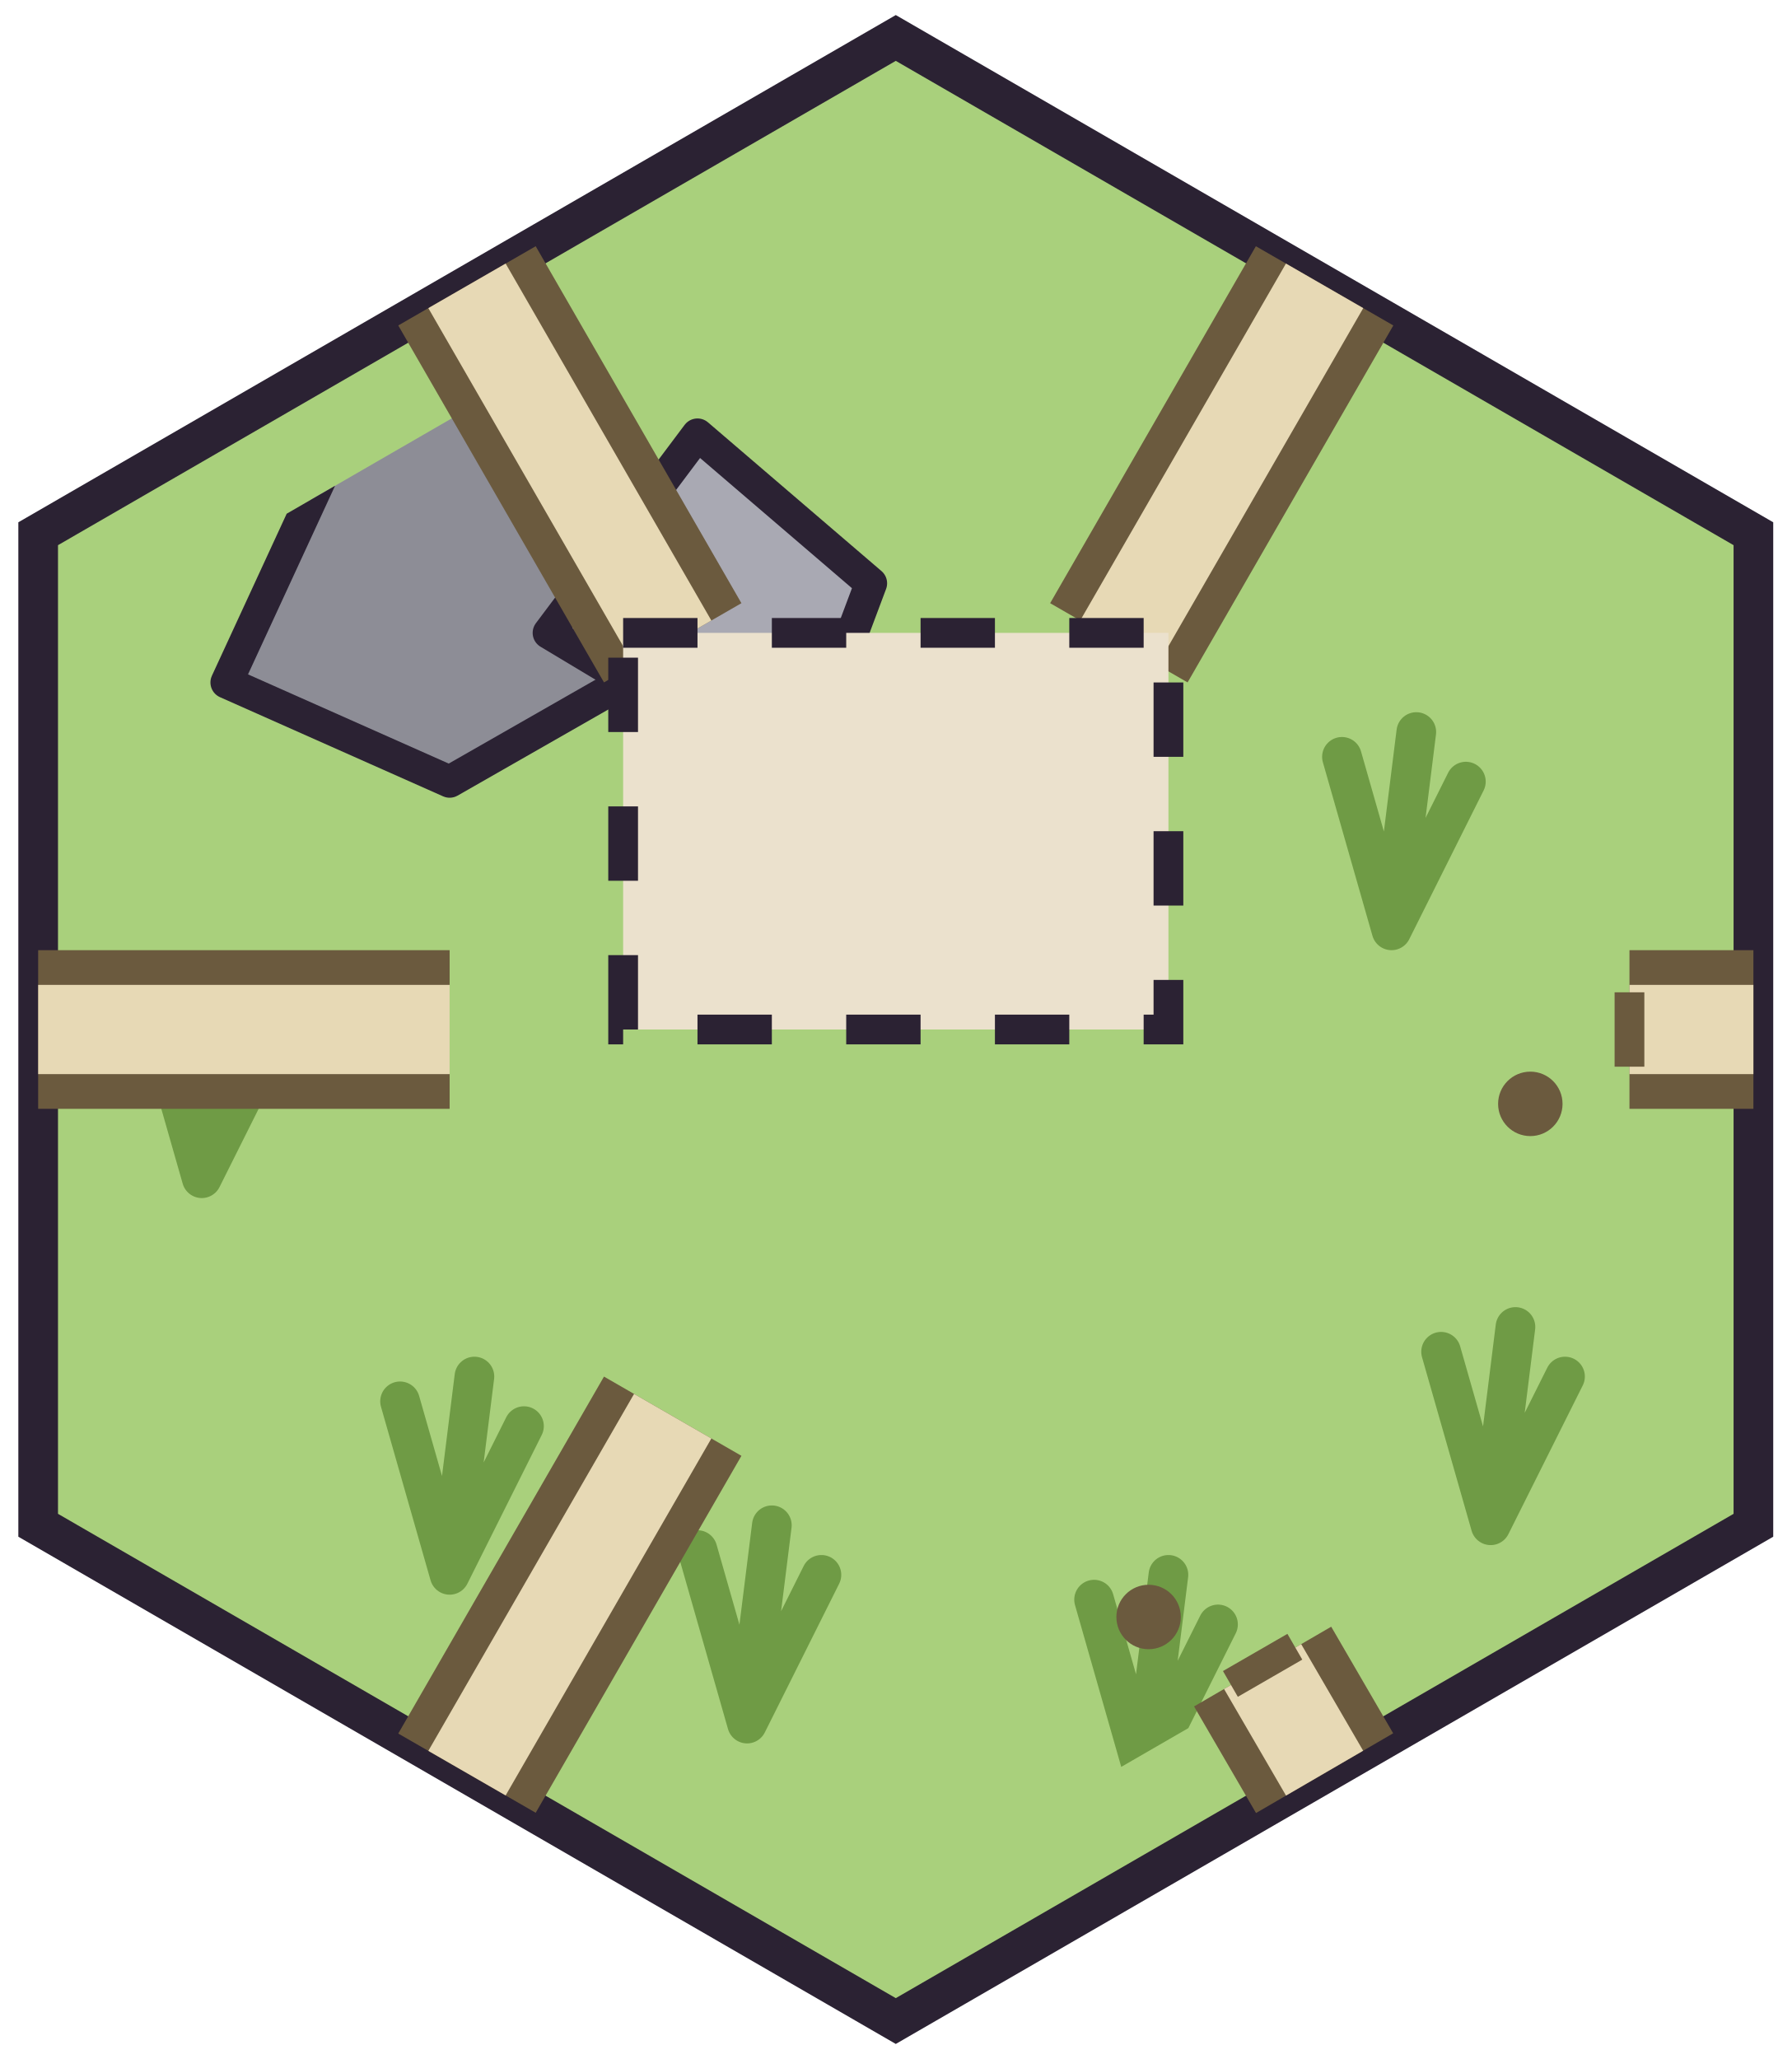
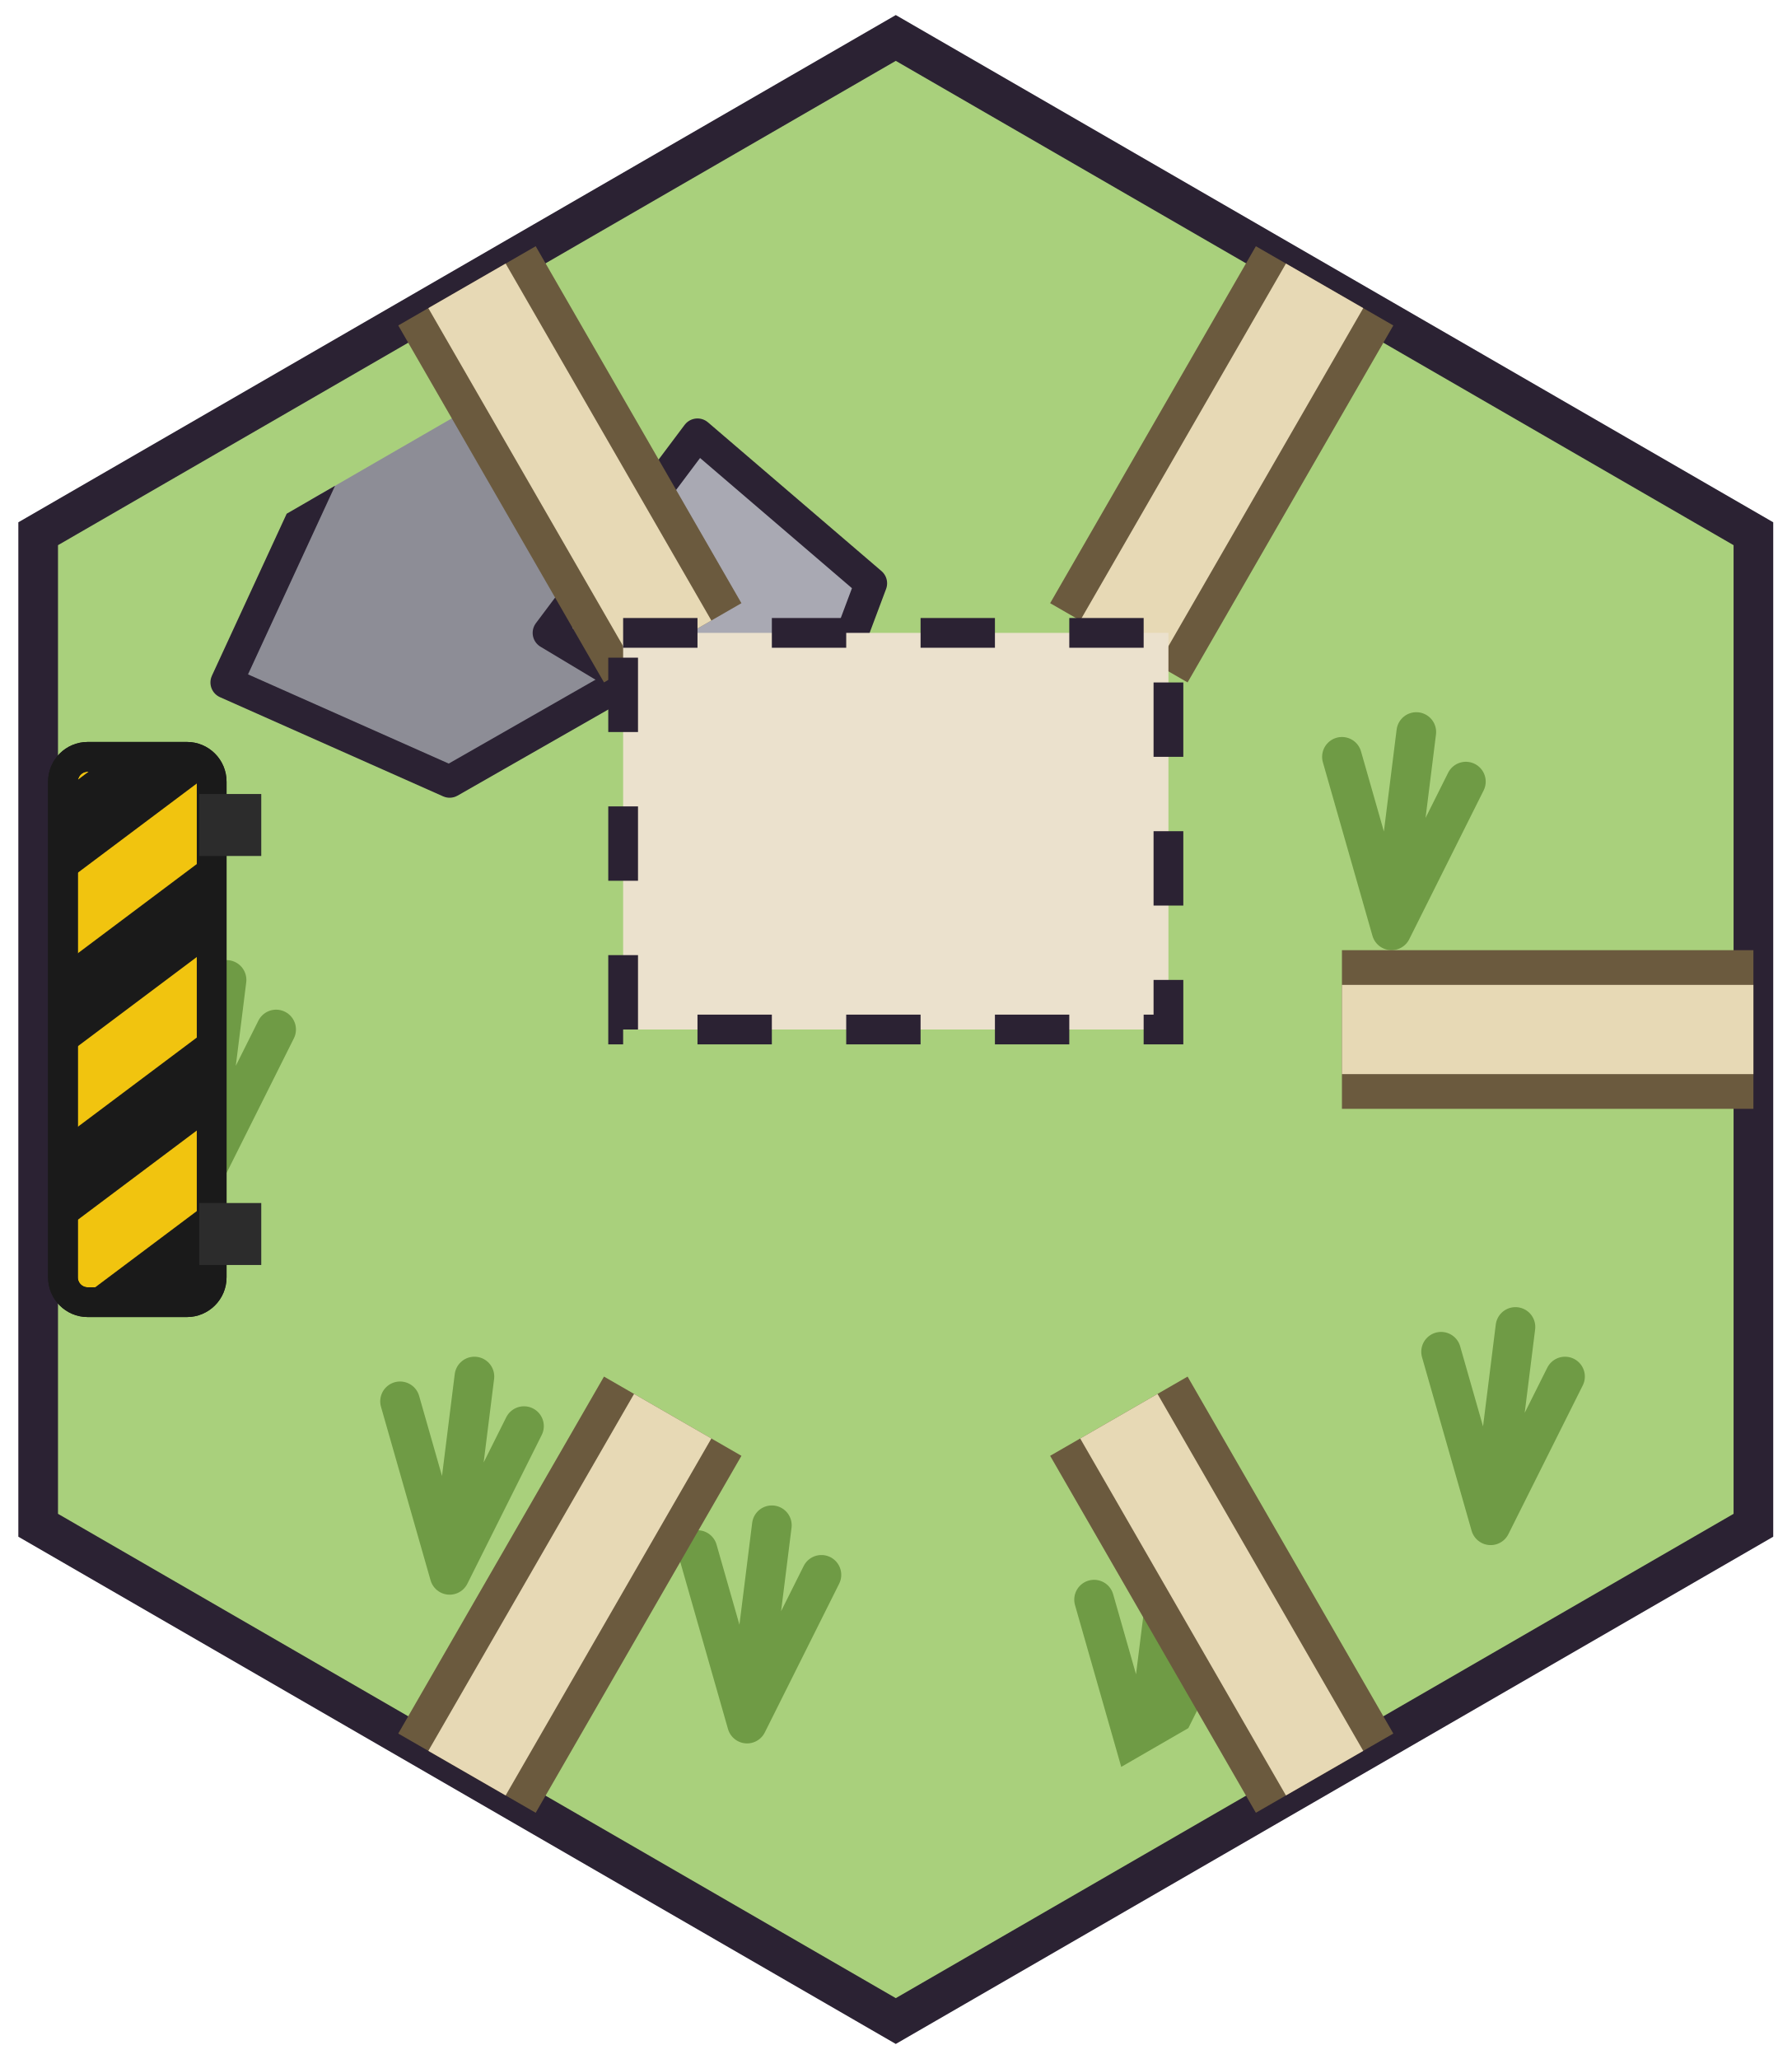
<svg xmlns="http://www.w3.org/2000/svg" viewBox="-36.14 -41.50 72.28 83.00" width="181" height="208" font-family="DejaVu Sans, Arial, sans-serif">
  <polygon points="34.6,20.0 0.0,40.0 -34.6,20.0 -34.6,-20.0 -0.0,-40.0 34.6,-20.0" fill="#a9d07c" stroke="#2b2233" stroke-width="1.6" />
  <clipPath id="c_iron">
    <polygon points="30.3,17.5 0.0,35.0 -30.3,17.5 -30.3,-17.5 -0.0,-35.0 30.3,-17.5" />
  </clipPath>
  <g clip-path="url(#c_iron)">
    <path d="M-18 22 l-2 -7 M-18 22 l1 -8 M-18 22 l3 -6" stroke="#6f9b45" stroke-width="1.6" fill="none" stroke-linecap="round" />
    <path d="M-6 28 l-2 -7 M-6 28 l1 -8 M-6 28 l3 -6" stroke="#6f9b45" stroke-width="1.6" fill="none" stroke-linecap="round" />
    <path d="M10 30 l-2 -7 M10 30 l1 -8 M10 30 l3 -6" stroke="#6f9b45" stroke-width="1.6" fill="none" stroke-linecap="round" />
    <path d="M24 20 l-2 -7 M24 20 l1 -8 M24 20 l3 -6" stroke="#6f9b45" stroke-width="1.6" fill="none" stroke-linecap="round" />
    <path d="M20 -4 l-2 -7 M20 -4 l1 -8 M20 -4 l3 -6" stroke="#6f9b45" stroke-width="1.6" fill="none" stroke-linecap="round" />
    <path d="M-28 6 l-2 -7 M-28 6 l1 -8 M-28 6 l3 -6" stroke="#6f9b45" stroke-width="1.6" fill="none" stroke-linecap="round" />
    <g stroke="#2b2233" stroke-width="1.3" stroke-linejoin="round">
      <polygon points="-27,-14 -21,-27 -12,-24 -11,-14 -18,-10" fill="#8d8d96" />
      <polygon points="-14,-16 -8,-24 -1,-18 -4,-10" fill="#a9a9b3" />
    </g>
  </g>
-   <line x1="34.6" y1="0.0" x2="29.6" y2="0.0" stroke="#6b5a3e" stroke-width="6.4" />
-   <line x1="34.6" y1="0.0" x2="29.6" y2="0.0" stroke="#e7d9b5" stroke-width="3.6" />
-   <line x1="29.6" y1="1.5" x2="29.6" y2="-1.5" stroke="#6b5a3e" stroke-width="1.2" />
-   <circle cx="25.6" cy="3.0" r="1.3" fill="#6b5a3e" />
+   <line x1="34.6" y1="0.0" x2="18.0" y2="0.0" stroke="#6b5a3e" stroke-width="6.4" />
+   <line x1="34.6" y1="0.0" x2="18.0" y2="0.0" stroke="#e7d9b5" stroke-width="3.6" />
  <line x1="17.3" y1="-30.0" x2="9.0" y2="-15.6" stroke="#6b5a3e" stroke-width="6.4" />
  <line x1="17.3" y1="-30.0" x2="9.0" y2="-15.6" stroke="#e7d9b5" stroke-width="3.6" />
  <line x1="-17.3" y1="-30.0" x2="-9.0" y2="-15.6" stroke="#6b5a3e" stroke-width="6.4" />
  <line x1="-17.3" y1="-30.0" x2="-9.0" y2="-15.6" stroke="#e7d9b5" stroke-width="3.6" />
-   <line x1="-34.6" y1="0.0" x2="-18.0" y2="0.0" stroke="#6b5a3e" stroke-width="6.4" />
-   <line x1="-34.6" y1="0.0" x2="-18.0" y2="0.0" stroke="#e7d9b5" stroke-width="3.6" />
+   <g transform="translate(-30.6,0.0) rotate(270.0)">
+     <defs>
+       <clipPath id="blk_3">
+         <rect x="-11" y="-3" width="22" height="6" rx="1" />
+       </clipPath>
+     </defs>
+     <rect x="-11" y="-3" width="22" height="6" rx="1" fill="#f1c40f" stroke="#1a1a1a" stroke-width="1.2" />
+     <g clip-path="url(#blk_3)">
+       <line x1="-14" y1="-4" x2="-8" y2="4" stroke="#1a1a1a" stroke-width="3" />
+       <line x1="-7" y1="-4" x2="-1" y2="4" stroke="#1a1a1a" stroke-width="3" />
+       <line x1="0" y1="-4" x2="6" y2="4" stroke="#1a1a1a" stroke-width="3" />
+       <line x1="7" y1="-4" x2="13" y2="4" stroke="#1a1a1a" stroke-width="3" />
+     </g>
+     <rect x="-11" y="-3" width="22" height="6" rx="1" fill="none" stroke="#1a1a1a" stroke-width="1.2" />
+     <rect x="-9.5" y="2.5" width="2.5" height="2.5" fill="#2c2c2c" />
+     <rect x="7" y="2.5" width="2.5" height="2.5" fill="#2c2c2c" />
+   </g>
  <line x1="-17.3" y1="30.0" x2="-9.0" y2="15.6" stroke="#6b5a3e" stroke-width="6.4" />
  <line x1="-17.3" y1="30.0" x2="-9.0" y2="15.6" stroke="#e7d9b5" stroke-width="3.6" />
-   <line x1="17.3" y1="30.0" x2="14.8" y2="25.7" stroke="#6b5a3e" stroke-width="6.4" />
-   <line x1="17.3" y1="30.0" x2="14.8" y2="25.7" stroke="#e7d9b5" stroke-width="3.6" />
-   <line x1="13.5" y1="26.4" x2="16.1" y2="24.9" stroke="#6b5a3e" stroke-width="1.2" />
-   <circle cx="10.2" cy="23.7" r="1.3" fill="#6b5a3e" />
+   <line x1="17.3" y1="30.0" x2="9.0" y2="15.6" stroke="#6b5a3e" stroke-width="6.4" />
+   <line x1="17.3" y1="30.0" x2="9.0" y2="15.6" stroke="#e7d9b5" stroke-width="3.6" />
  <rect x="-11" y="-16" width="22" height="16" fill="#ebe1cd" stroke="#2b2233" stroke-width="1.2" stroke-dasharray="3" />
</svg>
